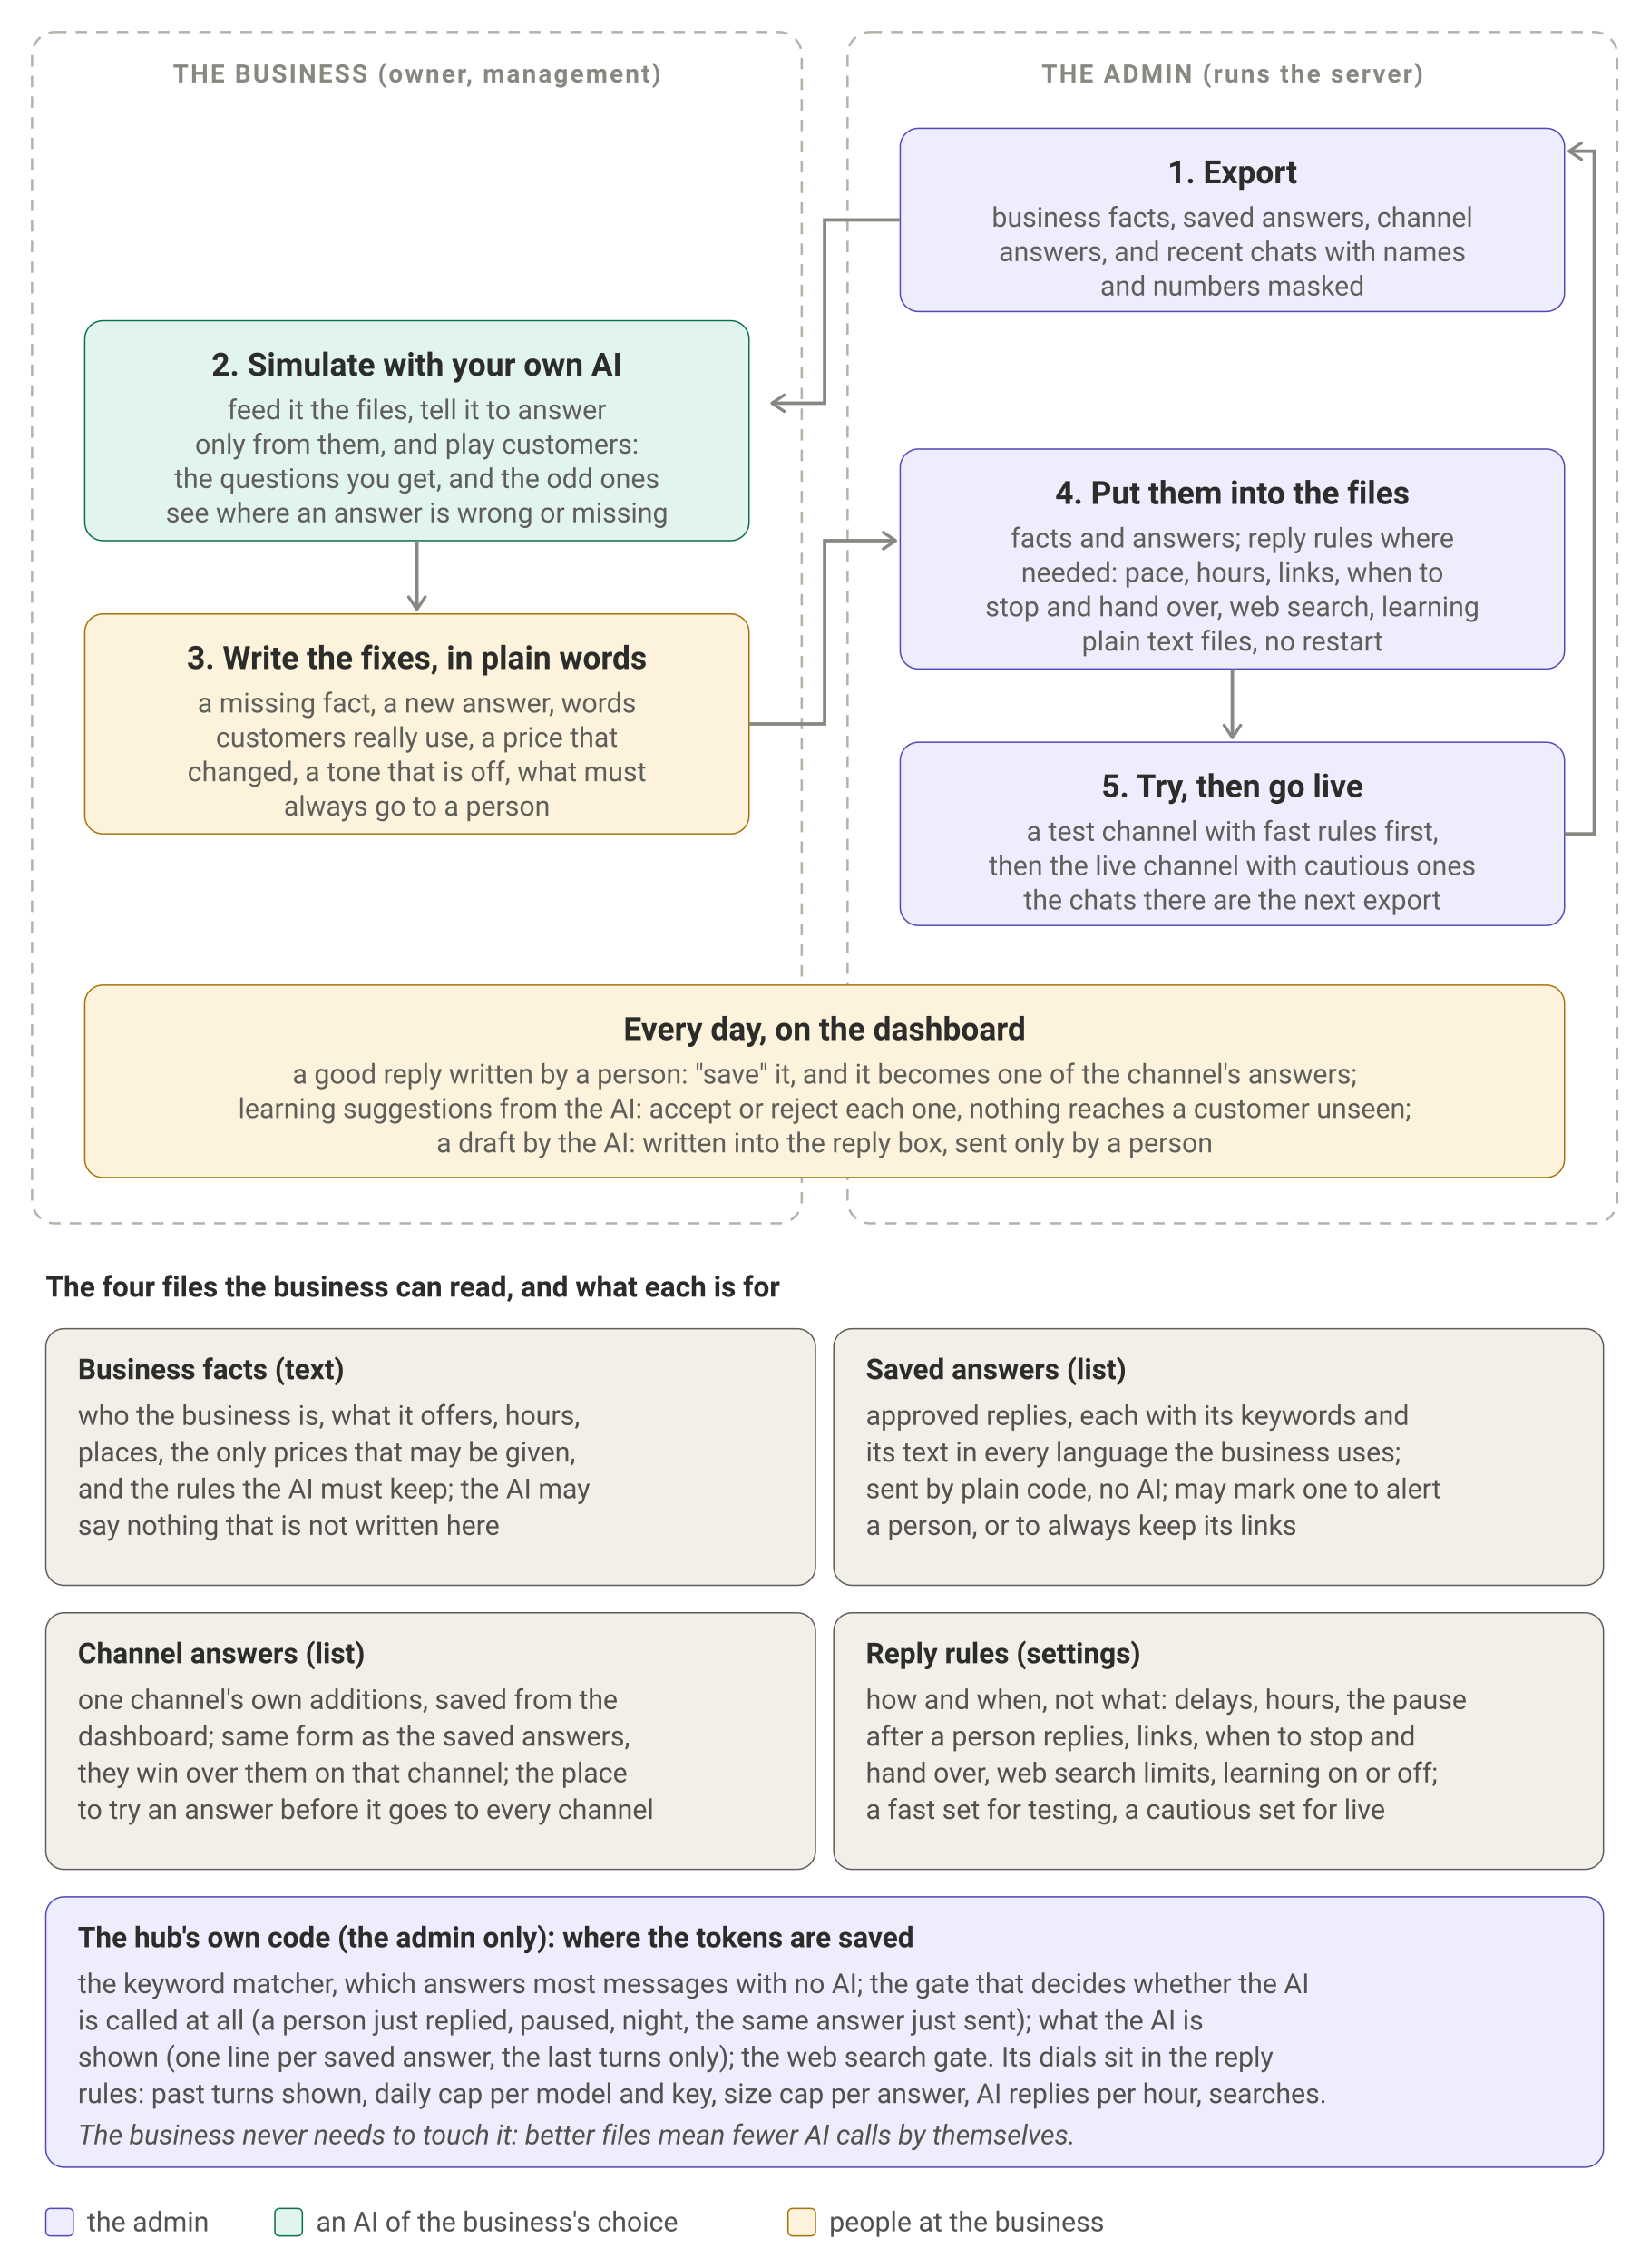
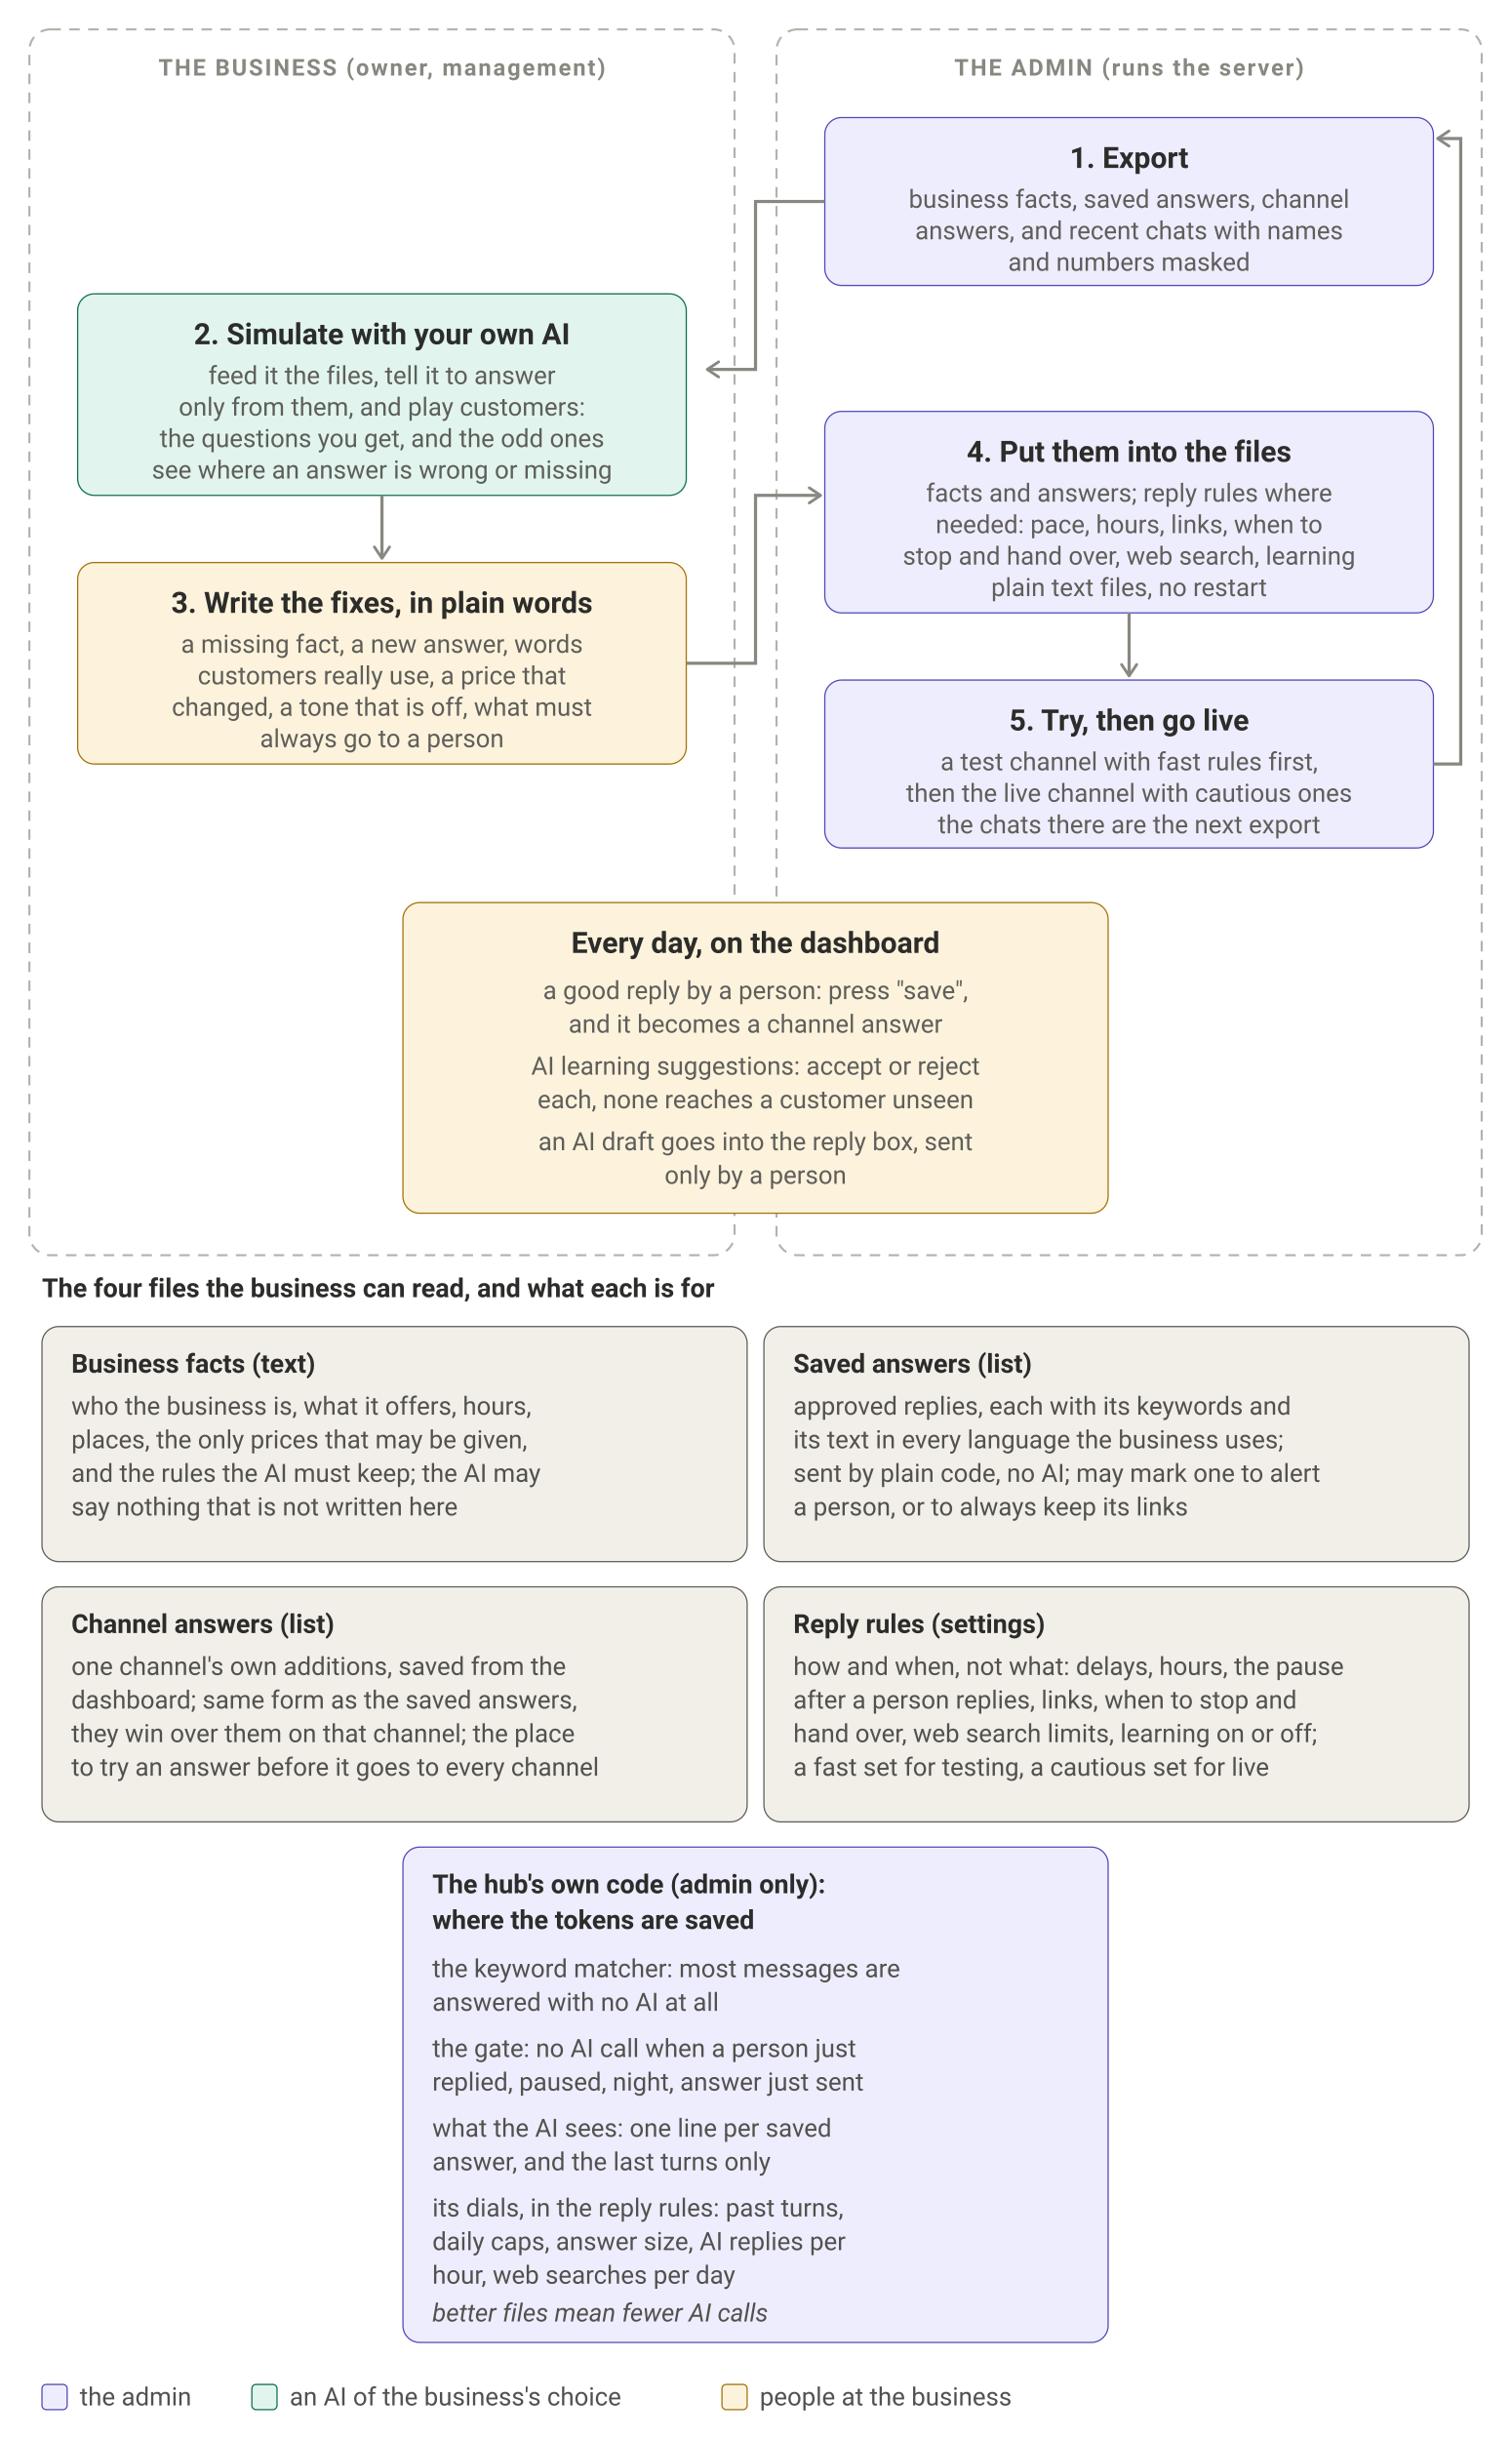
- <svg xmlns="http://www.w3.org/2000/svg" viewBox="0 0 720 990" role="img" font-family="system-ui, -apple-system, Segoe UI, Roboto, sans-serif">
+ <svg xmlns="http://www.w3.org/2000/svg" viewBox="0 0 720 1162" role="img" font-family="system-ui, -apple-system, Segoe UI, Roboto, sans-serif">
  <defs>
    <marker id="a" viewBox="0 0 10 10" refX="8" refY="5" markerWidth="6" markerHeight="6" orient="auto-start-reverse">
      <path d="M2 1L8 5L2 9" fill="none" stroke="#898781" stroke-width="1.5" stroke-linecap="round" stroke-linejoin="round" />
    </marker>
    <style>
      .n { fill:#f1efe8; stroke:#5f5e5a; stroke-width:.6 }
      .c { fill:#eeedfe; stroke:#534ab7; stroke-width:.6 }
      .ai { fill:#e1f5ee; stroke:#0f6e56; stroke-width:.6 }
      .m { fill:#fdf3dc; stroke:#a5730c; stroke-width:.6 }
      .zone { fill:none; stroke:#b4b2a9; stroke-width:1; stroke-dasharray:5 4 }
      .t { font-size:14px; font-weight:600; text-anchor:middle; fill:#2c2c2a }
      .s { font-size:12px; text-anchor:middle; fill:#5f5e5a }
      .z { font-size:11px; font-weight:700; letter-spacing:.08em; fill:#888780; text-anchor:middle }
      .l { font-size:12px; fill:#52514e }
      .k { font-size:12.5px; font-weight:600; fill:#2c2c2a }
      .line { fill:none; stroke:#898781; stroke-width:1.5 }
    </style>
  </defs>
-   <rect x="14" y="14" width="336" height="520" rx="10" class="zone" />
+   <rect x="14" y="14" width="336" height="584" rx="10" class="zone" />
  <text x="182" y="36" class="z">THE BUSINESS (owner, management)</text>
-   <rect x="370" y="14" width="336" height="520" rx="10" class="zone" />
+   <rect x="370" y="14" width="336" height="584" rx="10" class="zone" />
  <text x="538" y="36" class="z">THE ADMIN (runs the server)</text>
  <rect x="393" y="56" width="290" height="80" rx="8" class="c" />
  <text x="538" y="80" class="t">1. Export</text>
  <text x="538" y="99" class="s">business facts, saved answers, channel</text>
  <text x="538" y="114" class="s">answers, and recent chats with names</text>
  <text x="538" y="129" class="s">and numbers masked</text>
  <path d="M393 96 L360 96 L360 176 L337 176" class="line" marker-end="url(#a)" />
  <rect x="37" y="140" width="290" height="96" rx="8" class="ai" />
  <text x="182" y="164" class="t">2. Simulate with your own AI</text>
  <text x="182" y="183" class="s">feed it the files, tell it to answer</text>
  <text x="182" y="198" class="s">only from them, and play customers:</text>
  <text x="182" y="213" class="s">the questions you get, and the odd ones</text>
  <text x="182" y="228" class="s">see where an answer is wrong or missing</text>
  <line x1="182" y1="236" x2="182" y2="266" class="line" marker-end="url(#a)" />
  <rect x="37" y="268" width="290" height="96" rx="8" class="m" />
  <text x="182" y="292" class="t">3. Write the fixes, in plain words</text>
  <text x="182" y="311" class="s">a missing fact, a new answer, words</text>
  <text x="182" y="326" class="s">customers really use, a price that</text>
  <text x="182" y="341" class="s">changed, a tone that is off, what must</text>
  <text x="182" y="356" class="s">always go to a person</text>
  <path d="M327 316 L360 316 L360 236 L391 236" class="line" marker-end="url(#a)" />
  <rect x="393" y="196" width="290" height="96" rx="8" class="c" />
  <text x="538" y="220" class="t">4. Put them into the files</text>
  <text x="538" y="239" class="s">facts and answers; reply rules where</text>
  <text x="538" y="254" class="s">needed: pace, hours, links, when to</text>
  <text x="538" y="269" class="s">stop and hand over, web search, learning</text>
  <text x="538" y="284" class="s">plain text files, no restart</text>
  <line x1="538" y1="292" x2="538" y2="322" class="line" marker-end="url(#a)" />
  <rect x="393" y="324" width="290" height="80" rx="8" class="c" />
  <text x="538" y="348" class="t">5. Try, then go live</text>
  <text x="538" y="367" class="s">a test channel with fast rules first,</text>
  <text x="538" y="382" class="s">then the live channel with cautious ones</text>
  <text x="538" y="397" class="s">the chats there are the next export</text>
  <path d="M683 364 L696 364 L696 66 L685 66" class="line" marker-end="url(#a)" />
-   <rect x="37" y="430" width="646" height="84" rx="8" class="m" />
+   <rect x="192" y="430" width="336" height="148" rx="8" class="m" />
  <text x="360" y="454" class="t">Every day, on the dashboard</text>
-   <text x="360" y="473" class="s">a good reply written by a person: "save" it, and it becomes one of the channel's answers;</text>
-   <text x="360" y="488" class="s">learning suggestions from the AI: accept or reject each one, nothing reaches a customer unseen;</text>
-   <text x="360" y="503" class="s">a draft by the AI: written into the reply box, sent only by a person</text>
-   <text x="20" y="566" class="k">The four files the business can read, and what each is for</text>
-   <rect x="20" y="580" width="336" height="112" rx="8" class="n" />
-   <text x="34" y="602" class="k">Business facts (text)</text>
-   <text x="34" y="622" class="l">who the business is, what it offers, hours,</text>
-   <text x="34" y="638" class="l">places, the only prices that may be given,</text>
-   <text x="34" y="654" class="l">and the rules the AI must keep; the AI may</text>
-   <text x="34" y="670" class="l">say nothing that is not written here</text>
-   <rect x="364" y="580" width="336" height="112" rx="8" class="n" />
-   <text x="378" y="602" class="k">Saved answers (list)</text>
-   <text x="378" y="622" class="l">approved replies, each with its keywords and</text>
-   <text x="378" y="638" class="l">its text in every language the business uses;</text>
-   <text x="378" y="654" class="l">sent by plain code, no AI; may mark one to alert</text>
-   <text x="378" y="670" class="l">a person, or to always keep its links</text>
-   <rect x="20" y="704" width="336" height="112" rx="8" class="n" />
-   <text x="34" y="726" class="k">Channel answers (list)</text>
-   <text x="34" y="746" class="l">one channel's own additions, saved from the</text>
-   <text x="34" y="762" class="l">dashboard; same form as the saved answers,</text>
-   <text x="34" y="778" class="l">they win over them on that channel; the place</text>
-   <text x="34" y="794" class="l">to try an answer before it goes to every channel</text>
-   <rect x="364" y="704" width="336" height="112" rx="8" class="n" />
-   <text x="378" y="726" class="k">Reply rules (settings)</text>
-   <text x="378" y="746" class="l">how and when, not what: delays, hours, the pause</text>
-   <text x="378" y="762" class="l">after a person replies, links, when to stop and</text>
-   <text x="378" y="778" class="l">hand over, web search limits, learning on or off;</text>
-   <text x="378" y="794" class="l">a fast set for testing, a cautious set for live</text>
-   <rect x="20" y="828" width="680" height="118" rx="8" class="c" />
-   <text x="34" y="850" class="k">The hub's own code (the admin only): where the tokens are saved</text>
-   <text x="34" y="870" class="l">the keyword matcher, which answers most messages with no AI; the gate that decides whether the AI</text>
-   <text x="34" y="886" class="l">is called at all (a person just replied, paused, night, the same answer just sent); what the AI is</text>
-   <text x="34" y="902" class="l">shown (one line per saved answer, the last turns only); the web search gate. Its dials sit in the reply</text>
-   <text x="34" y="918" class="l">rules: past turns shown, daily cap per model and key, size cap per answer, AI replies per hour, searches.</text>
-   <text x="34" y="936" class="l" font-style="italic">The business never needs to touch it: better files mean fewer AI calls by themselves.</text>
-   <rect x="20" y="964" width="12" height="12" rx="2" class="c" />
-   <text x="38" y="974" class="l">the admin</text>
-   <rect x="120" y="964" width="12" height="12" rx="2" class="ai" />
-   <text x="138" y="974" class="l">an AI of the business's choice</text>
-   <rect x="344" y="964" width="12" height="12" rx="2" class="m" />
-   <text x="362" y="974" class="l">people at the business</text>
+   <text x="360" y="476" class="s">a good reply by a person: press "save",</text>
+   <text x="360" y="492" class="s">and it becomes a channel answer</text>
+   <text x="360" y="512" class="s">AI learning suggestions: accept or reject</text>
+   <text x="360" y="528" class="s">each, none reaches a customer unseen</text>
+   <text x="360" y="548" class="s">an AI draft goes into the reply box, sent</text>
+   <text x="360" y="564" class="s">only by a person</text>
+   <text x="20" y="618" class="k">The four files the business can read, and what each is for</text>
+   <rect x="20" y="632" width="336" height="112" rx="8" class="n" />
+   <text x="34" y="654" class="k">Business facts (text)</text>
+   <text x="34" y="674" class="l">who the business is, what it offers, hours,</text>
+   <text x="34" y="690" class="l">places, the only prices that may be given,</text>
+   <text x="34" y="706" class="l">and the rules the AI must keep; the AI may</text>
+   <text x="34" y="722" class="l">say nothing that is not written here</text>
+   <rect x="364" y="632" width="336" height="112" rx="8" class="n" />
+   <text x="378" y="654" class="k">Saved answers (list)</text>
+   <text x="378" y="674" class="l">approved replies, each with its keywords and</text>
+   <text x="378" y="690" class="l">its text in every language the business uses;</text>
+   <text x="378" y="706" class="l">sent by plain code, no AI; may mark one to alert</text>
+   <text x="378" y="722" class="l">a person, or to always keep its links</text>
+   <rect x="20" y="756" width="336" height="112" rx="8" class="n" />
+   <text x="34" y="778" class="k">Channel answers (list)</text>
+   <text x="34" y="798" class="l">one channel's own additions, saved from the</text>
+   <text x="34" y="814" class="l">dashboard; same form as the saved answers,</text>
+   <text x="34" y="830" class="l">they win over them on that channel; the place</text>
+   <text x="34" y="846" class="l">to try an answer before it goes to every channel</text>
+   <rect x="364" y="756" width="336" height="112" rx="8" class="n" />
+   <text x="378" y="778" class="k">Reply rules (settings)</text>
+   <text x="378" y="798" class="l">how and when, not what: delays, hours, the pause</text>
+   <text x="378" y="814" class="l">after a person replies, links, when to stop and</text>
+   <text x="378" y="830" class="l">hand over, web search limits, learning on or off;</text>
+   <text x="378" y="846" class="l">a fast set for testing, a cautious set for live</text>
+   <rect x="192" y="880" width="336" height="236" rx="8" class="c" />
+   <text x="206" y="902" class="k">The hub's own code (admin only):</text>
+   <text x="206" y="919" class="k">where the tokens are saved</text>
+   <text x="206" y="942" class="l">the keyword matcher: most messages are</text>
+   <text x="206" y="958" class="l">answered with no AI at all</text>
+   <text x="206" y="980" class="l">the gate: no AI call when a person just</text>
+   <text x="206" y="996" class="l">replied, paused, night, answer just sent</text>
+   <text x="206" y="1018" class="l">what the AI sees: one line per saved</text>
+   <text x="206" y="1034" class="l">answer, and the last turns only</text>
+   <text x="206" y="1056" class="l">its dials, in the reply rules: past turns,</text>
+   <text x="206" y="1072" class="l">daily caps, answer size, AI replies per</text>
+   <text x="206" y="1088" class="l">hour, web searches per day</text>
+   <text x="206" y="1106" class="l" font-style="italic">better files mean fewer AI calls</text>
+   <rect x="20" y="1136" width="12" height="12" rx="2" class="c" />
+   <text x="38" y="1146" class="l">the admin</text>
+   <rect x="120" y="1136" width="12" height="12" rx="2" class="ai" />
+   <text x="138" y="1146" class="l">an AI of the business's choice</text>
+   <rect x="344" y="1136" width="12" height="12" rx="2" class="m" />
+   <text x="362" y="1146" class="l">people at the business</text>
</svg>
